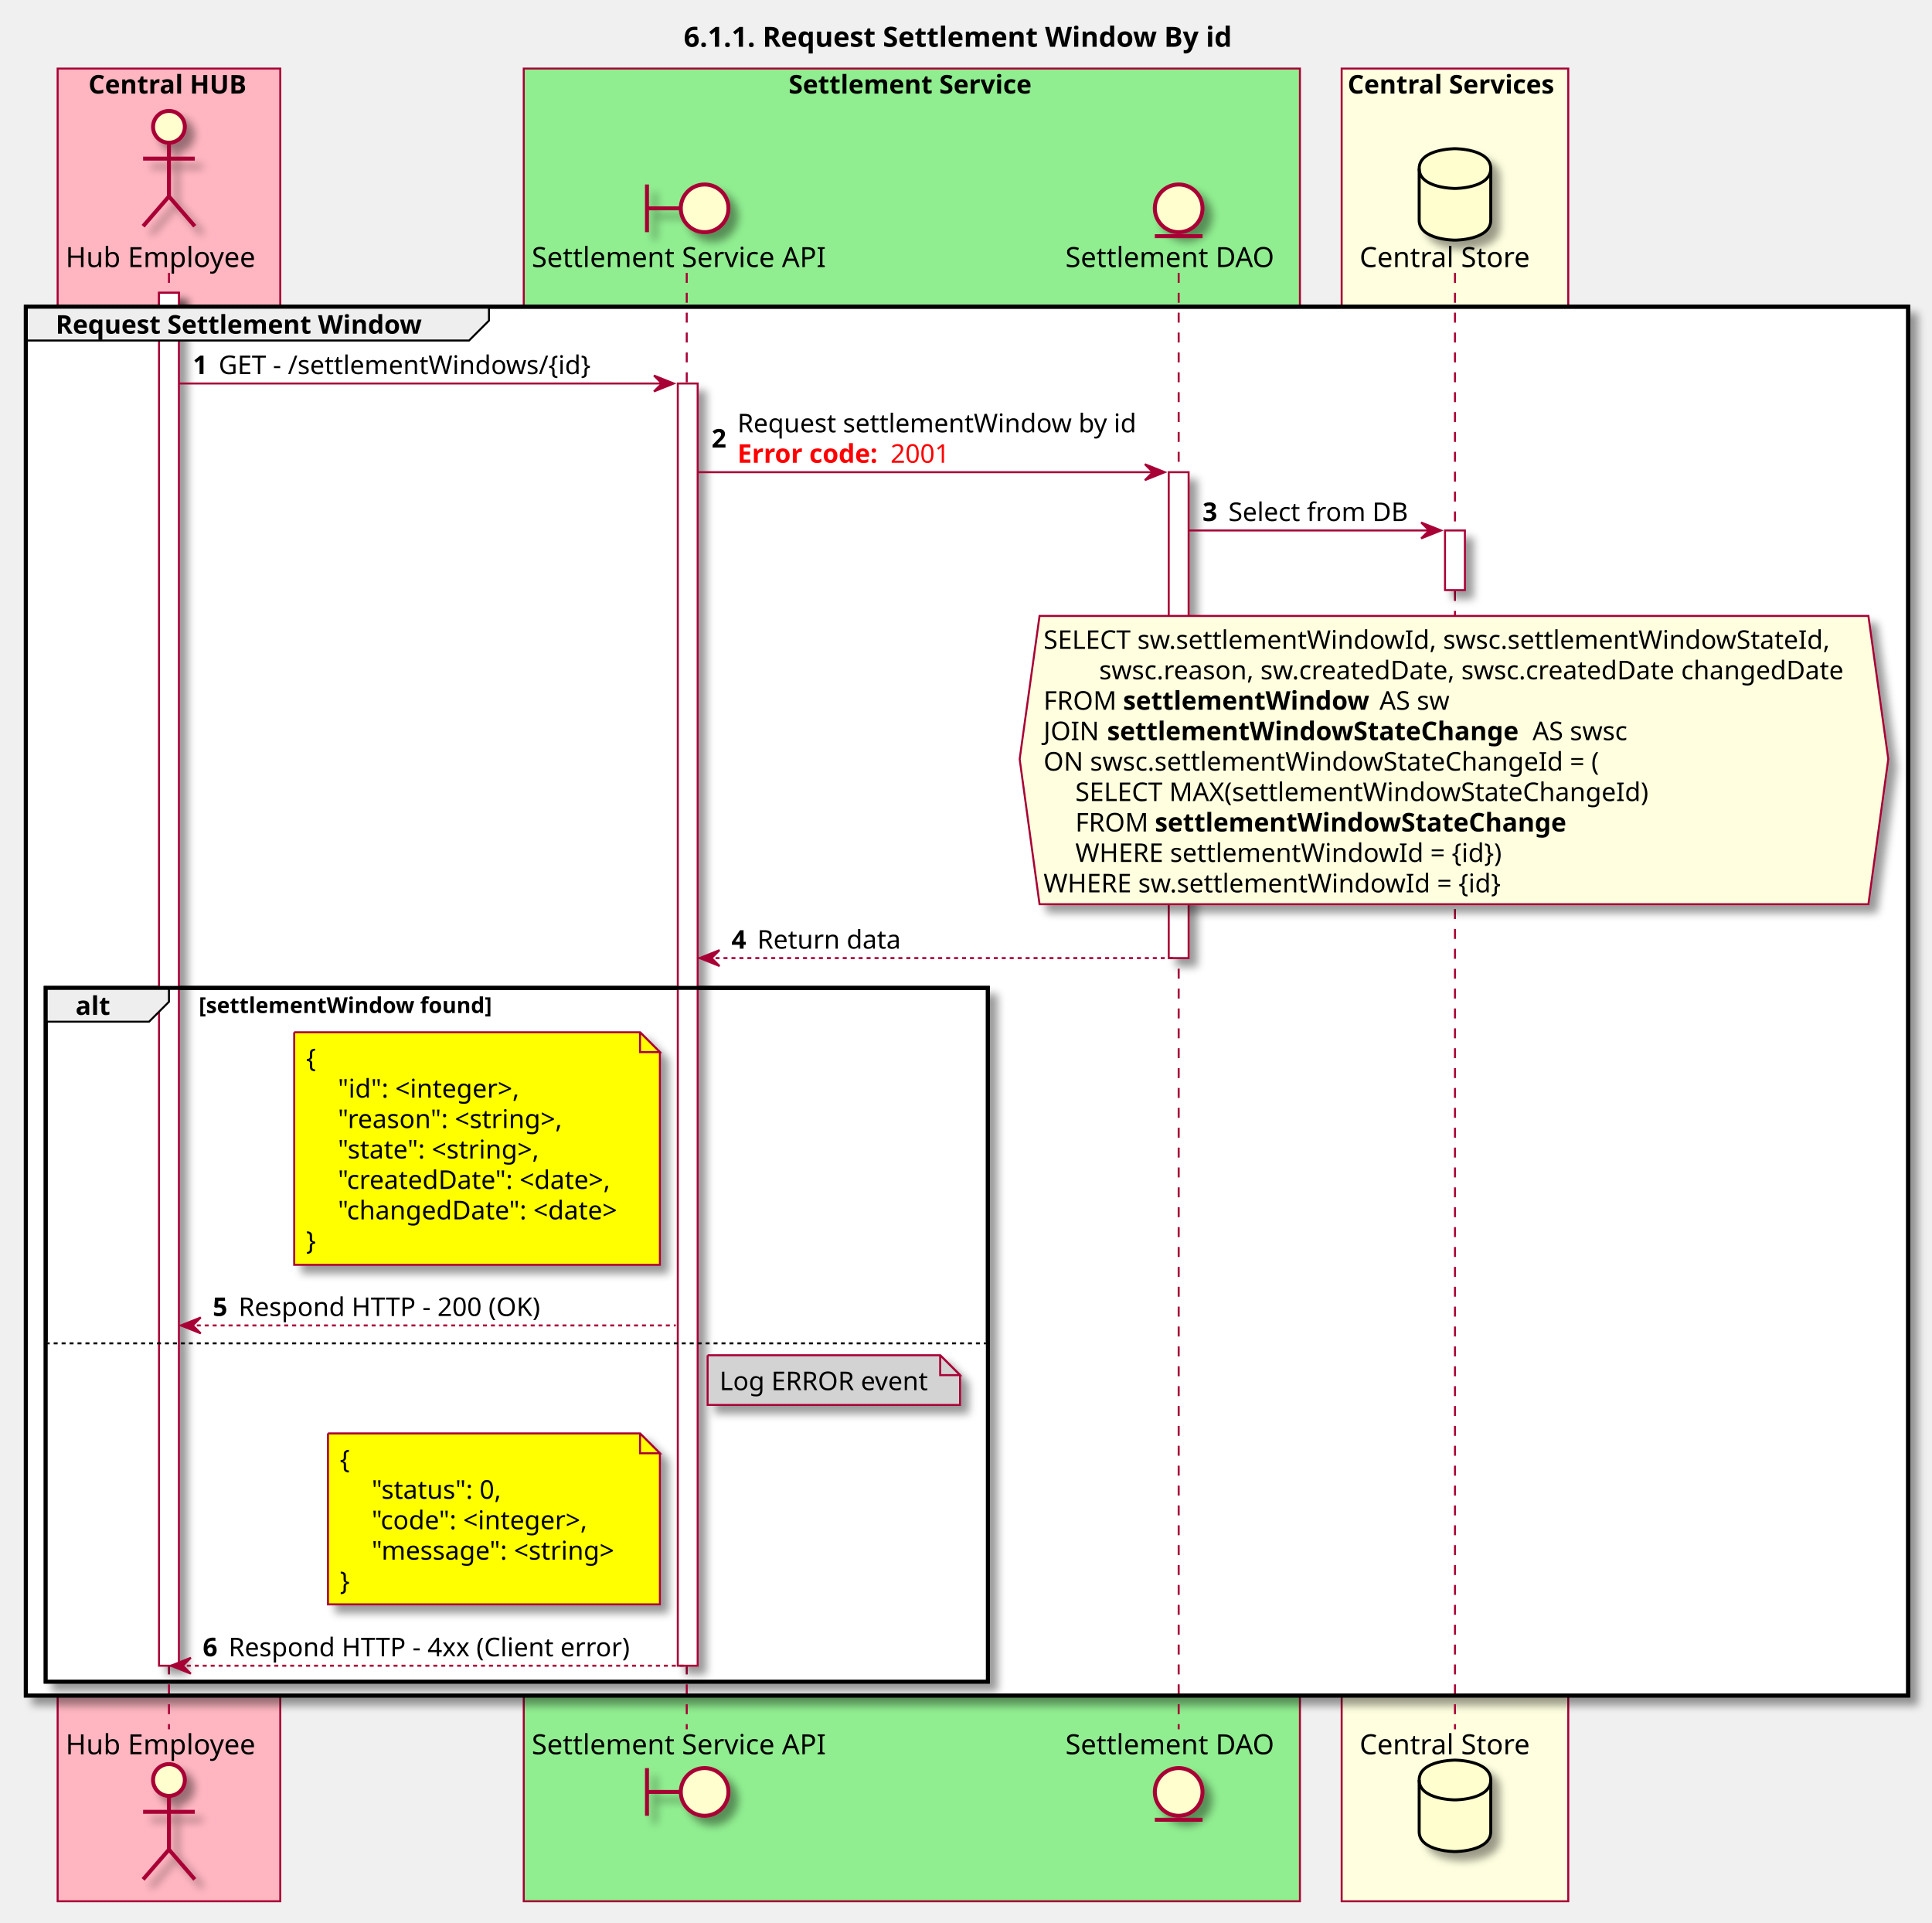
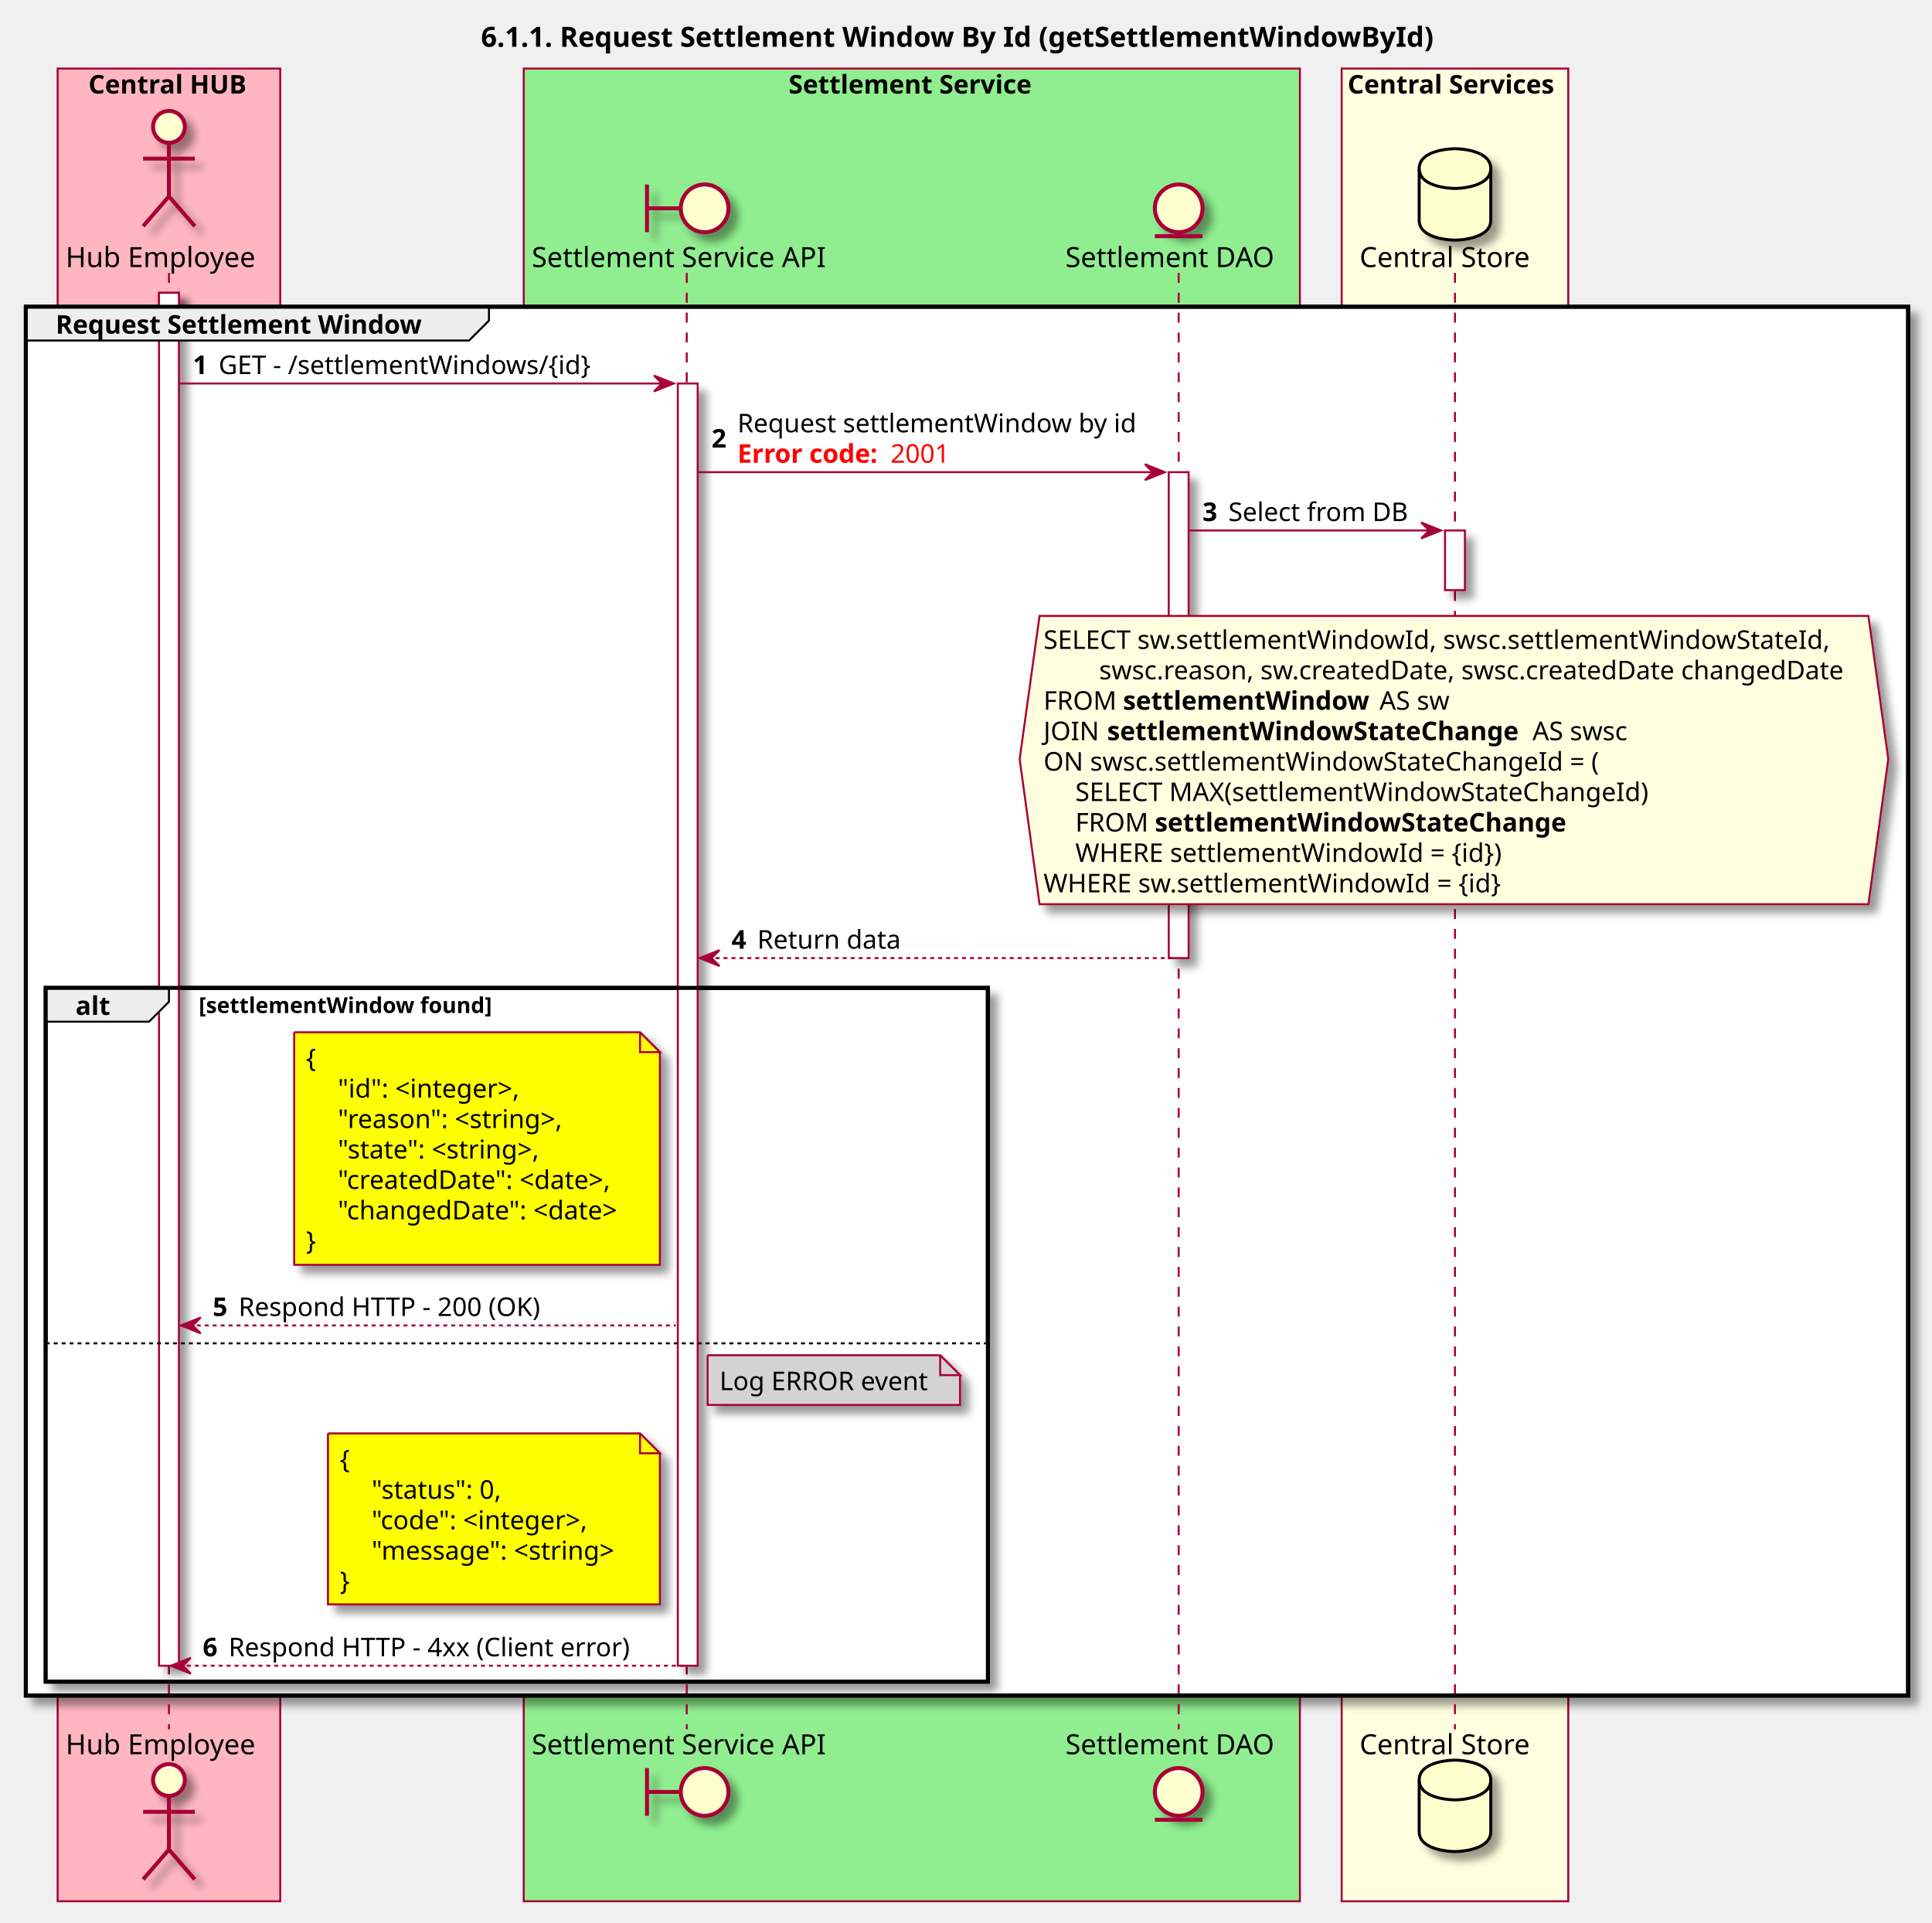
<svg xmlns="http://www.w3.org/2000/svg" contentScriptType="application/ecmascript" contentStyleType="text/css" height="967px" preserveAspectRatio="none" style="width:972px;height:967px;" version="1.1" viewBox="0 0 972 967" width="972px" zoomAndPan="magnify">
  <defs>
-     <filter height="300%" id="f1q9mhlvzk84ej" width="300%" x="-1" y="-1">
+     <filter height="300%" id="f1n2mh3e6qqy1n" width="300%" x="-1" y="-1">
      <feGaussianBlur result="blurOut" stdDeviation="2.0" />
      <feColorMatrix in="blurOut" result="blurOut2" type="matrix" values="0 0 0 0 0 0 0 0 0 0 0 0 0 0 0 0 0 0 .4 0" />
      <feOffset dx="4.0" dy="4.0" in="blurOut2" result="blurOut3" />
      <feBlend in="SourceGraphic" in2="blurOut3" mode="normal" />
    </filter>
  </defs>
  <g>
-     <text fill="#000000" font-family="sans-serif" font-size="14" font-weight="bold" lengthAdjust="spacingAndGlyphs" textLength="285" x="344" y="23.535">6.1.1. Request Settlement Window By id</text>
+     <text fill="#000000" font-family="sans-serif" font-size="14" font-weight="bold" lengthAdjust="spacingAndGlyphs" textLength="489" x="242" y="23.535">6.1.1. Request Settlement Window By Id (getSettlementWindowById)</text>
    <rect fill="#FFB6C1" height="921.914" style="stroke: #A80036; stroke-width: 1.0;" width="112" x="29" y="34.488" />
    <text fill="#000000" font-family="sans-serif" font-size="13" font-weight="bold" lengthAdjust="spacingAndGlyphs" textLength="81" x="44.5" y="47.057">Central HUB</text>
    <rect fill="#90EE90" height="921.914" style="stroke: #A80036; stroke-width: 1.0;" width="390.5" x="263.5" y="34.488" />
    <text fill="#000000" font-family="sans-serif" font-size="13" font-weight="bold" lengthAdjust="spacingAndGlyphs" textLength="124" x="396.75" y="47.057">Settlement Service</text>
    <rect fill="#FFFFE0" height="921.914" style="stroke: #A80036; stroke-width: 1.0;" width="114" x="675" y="34.488" />
    <text fill="#000000" font-family="sans-serif" font-size="13" font-weight="bold" lengthAdjust="spacingAndGlyphs" textLength="108" x="678" y="47.057">Central Services</text>
-     <rect fill="#FFFFFF" filter="url(#f1q9mhlvzk84ej)" height="690.627" style="stroke: #A80036; stroke-width: 1.0;" width="10" x="80" y="147.287" />
-     <rect fill="#FFFFFF" filter="url(#f1q9mhlvzk84ej)" height="645.006" style="stroke: #A80036; stroke-width: 1.0;" width="10" x="341" y="192.908" />
-     <rect fill="#FFFFFF" filter="url(#f1q9mhlvzk84ej)" height="244.416" style="stroke: #A80036; stroke-width: 1.0;" width="10" x="588" y="237.529" />
-     <rect fill="#FFFFFF" filter="url(#f1q9mhlvzk84ej)" height="30" style="stroke: #A80036; stroke-width: 1.0;" width="10" x="727" y="266.84" />
-     <rect fill="#FFFFFF" filter="url(#f1q9mhlvzk84ej)" height="698.627" style="stroke: #000000; stroke-width: 2.0;" width="947" x="13" y="154.287" />
-     <rect fill="#FFFFFF" filter="url(#f1q9mhlvzk84ej)" height="348.969" style="stroke: #000000; stroke-width: 2.0;" width="474" x="23" y="496.945" />
+     <rect fill="#FFFFFF" filter="url(#f1n2mh3e6qqy1n)" height="690.627" style="stroke: #A80036; stroke-width: 1.0;" width="10" x="80" y="147.287" />
+     <rect fill="#FFFFFF" filter="url(#f1n2mh3e6qqy1n)" height="645.006" style="stroke: #A80036; stroke-width: 1.0;" width="10" x="341" y="192.908" />
+     <rect fill="#FFFFFF" filter="url(#f1n2mh3e6qqy1n)" height="244.416" style="stroke: #A80036; stroke-width: 1.0;" width="10" x="588" y="237.529" />
+     <rect fill="#FFFFFF" filter="url(#f1n2mh3e6qqy1n)" height="30" style="stroke: #A80036; stroke-width: 1.0;" width="10" x="727" y="266.84" />
+     <rect fill="#FFFFFF" filter="url(#f1n2mh3e6qqy1n)" height="698.627" style="stroke: #000000; stroke-width: 2.0;" width="947" x="13" y="154.287" />
+     <rect fill="#FFFFFF" filter="url(#f1n2mh3e6qqy1n)" height="348.969" style="stroke: #000000; stroke-width: 2.0;" width="474" x="23" y="496.945" />
    <rect fill="#FFFFFF" height="171.174" style="stroke: none; stroke-width: 1.0;" width="474" x="23" y="674.74" />
    <line style="stroke: #A80036; stroke-width: 1.0; stroke-dasharray: 5.0,5.0;" x1="85" x2="85" y1="137.287" y2="869.914" />
    <line style="stroke: #A80036; stroke-width: 1.0; stroke-dasharray: 5.0,5.0;" x1="345.5" x2="345.5" y1="137.287" y2="869.914" />
    <line style="stroke: #A80036; stroke-width: 1.0; stroke-dasharray: 5.0,5.0;" x1="593" x2="593" y1="137.287" y2="869.914" />
    <line style="stroke: #A80036; stroke-width: 1.0; stroke-dasharray: 5.0,5.0;" x1="732" x2="732" y1="137.287" y2="869.914" />
    <text fill="#000000" font-family="sans-serif" font-size="14" lengthAdjust="spacingAndGlyphs" textLength="98" x="33" y="134.334">Hub Employee</text>
-     <ellipse cx="85" cy="63.799" fill="#FEFECE" filter="url(#f1q9mhlvzk84ej)" rx="8" ry="8" style="stroke: #A80036; stroke-width: 2.0;" />
-     <path d="M85,71.799 L85,98.799 M72,79.799 L98,79.799 M85,98.799 L72,113.799 M85,98.799 L98,113.799 " fill="none" filter="url(#f1q9mhlvzk84ej)" style="stroke: #A80036; stroke-width: 2.0;" />
+     <ellipse cx="85" cy="63.799" fill="#FEFECE" filter="url(#f1n2mh3e6qqy1n)" rx="8" ry="8" style="stroke: #A80036; stroke-width: 2.0;" />
+     <path d="M85,71.799 L85,98.799 M72,79.799 L98,79.799 M85,98.799 L72,113.799 M85,98.799 L98,113.799 " fill="none" filter="url(#f1n2mh3e6qqy1n)" style="stroke: #A80036; stroke-width: 2.0;" />
    <text fill="#000000" font-family="sans-serif" font-size="14" lengthAdjust="spacingAndGlyphs" textLength="98" x="33" y="882.449">Hub Employee</text>
-     <ellipse cx="85" cy="895.402" fill="#FEFECE" filter="url(#f1q9mhlvzk84ej)" rx="8" ry="8" style="stroke: #A80036; stroke-width: 2.0;" />
-     <path d="M85,903.402 L85,930.402 M72,911.402 L98,911.402 M85,930.402 L72,945.402 M85,930.402 L98,945.402 " fill="none" filter="url(#f1q9mhlvzk84ej)" style="stroke: #A80036; stroke-width: 2.0;" />
+     <ellipse cx="85" cy="895.402" fill="#FEFECE" filter="url(#f1n2mh3e6qqy1n)" rx="8" ry="8" style="stroke: #A80036; stroke-width: 2.0;" />
+     <path d="M85,903.402 L85,930.402 M72,911.402 L98,911.402 M85,930.402 L72,945.402 M85,930.402 L98,945.402 " fill="none" filter="url(#f1n2mh3e6qqy1n)" style="stroke: #A80036; stroke-width: 2.0;" />
    <text fill="#000000" font-family="sans-serif" font-size="14" lengthAdjust="spacingAndGlyphs" textLength="151" x="267.5" y="134.334">Settlement Service API</text>
-     <path d="M325.5,92.799 L325.5,116.799 M325.5,104.799 L342.5,104.799 " fill="none" filter="url(#f1q9mhlvzk84ej)" style="stroke: #A80036; stroke-width: 2.0;" />
-     <ellipse cx="354.5" cy="104.799" fill="#FEFECE" filter="url(#f1q9mhlvzk84ej)" rx="12" ry="12" style="stroke: #A80036; stroke-width: 2.0;" />
+     <path d="M325.5,92.799 L325.5,116.799 M325.5,104.799 L342.5,104.799 " fill="none" filter="url(#f1n2mh3e6qqy1n)" style="stroke: #A80036; stroke-width: 2.0;" />
+     <ellipse cx="354.5" cy="104.799" fill="#FEFECE" filter="url(#f1n2mh3e6qqy1n)" rx="12" ry="12" style="stroke: #A80036; stroke-width: 2.0;" />
    <text fill="#000000" font-family="sans-serif" font-size="14" lengthAdjust="spacingAndGlyphs" textLength="151" x="267.5" y="882.449">Settlement Service API</text>
-     <path d="M325.5,889.402 L325.5,913.402 M325.5,901.402 L342.5,901.402 " fill="none" filter="url(#f1q9mhlvzk84ej)" style="stroke: #A80036; stroke-width: 2.0;" />
-     <ellipse cx="354.5" cy="901.402" fill="#FEFECE" filter="url(#f1q9mhlvzk84ej)" rx="12" ry="12" style="stroke: #A80036; stroke-width: 2.0;" />
+     <path d="M325.5,889.402 L325.5,913.402 M325.5,901.402 L342.5,901.402 " fill="none" filter="url(#f1n2mh3e6qqy1n)" style="stroke: #A80036; stroke-width: 2.0;" />
+     <ellipse cx="354.5" cy="901.402" fill="#FEFECE" filter="url(#f1n2mh3e6qqy1n)" rx="12" ry="12" style="stroke: #A80036; stroke-width: 2.0;" />
    <text fill="#000000" font-family="sans-serif" font-size="14" lengthAdjust="spacingAndGlyphs" textLength="108" x="536" y="134.334">Settlement DAO</text>
-     <ellipse cx="593" cy="104.799" fill="#FEFECE" filter="url(#f1q9mhlvzk84ej)" rx="12" ry="12" style="stroke: #A80036; stroke-width: 2.0;" />
+     <ellipse cx="593" cy="104.799" fill="#FEFECE" filter="url(#f1n2mh3e6qqy1n)" rx="12" ry="12" style="stroke: #A80036; stroke-width: 2.0;" />
    <line style="stroke: #A80036; stroke-width: 2.0;" x1="581" x2="605" y1="118.799" y2="118.799" />
    <text fill="#000000" font-family="sans-serif" font-size="14" lengthAdjust="spacingAndGlyphs" textLength="108" x="536" y="882.449">Settlement DAO</text>
-     <ellipse cx="593" cy="901.402" fill="#FEFECE" filter="url(#f1q9mhlvzk84ej)" rx="12" ry="12" style="stroke: #A80036; stroke-width: 2.0;" />
+     <ellipse cx="593" cy="901.402" fill="#FEFECE" filter="url(#f1n2mh3e6qqy1n)" rx="12" ry="12" style="stroke: #A80036; stroke-width: 2.0;" />
    <line style="stroke: #A80036; stroke-width: 2.0;" x1="581" x2="605" y1="915.402" y2="915.402" />
    <text fill="#000000" font-family="sans-serif" font-size="14" lengthAdjust="spacingAndGlyphs" textLength="90" x="684" y="134.334">Central Store</text>
-     <path d="M714,84.799 C714,74.799 732,74.799 732,74.799 C732,74.799 750,74.799 750,84.799 L750,110.799 C750,120.799 732,120.799 732,120.799 C732,120.799 714,120.799 714,110.799 L714,84.799 " fill="#FEFECE" filter="url(#f1q9mhlvzk84ej)" style="stroke: #000000; stroke-width: 1.5;" />
+     <path d="M714,84.799 C714,74.799 732,74.799 732,74.799 C732,74.799 750,74.799 750,84.799 L750,110.799 C750,120.799 732,120.799 732,120.799 C732,120.799 714,120.799 714,110.799 L714,84.799 " fill="#FEFECE" filter="url(#f1n2mh3e6qqy1n)" style="stroke: #000000; stroke-width: 1.5;" />
    <path d="M714,84.799 C714,94.799 732,94.799 732,94.799 C732,94.799 750,94.799 750,84.799 " fill="none" style="stroke: #000000; stroke-width: 1.5;" />
    <text fill="#000000" font-family="sans-serif" font-size="14" lengthAdjust="spacingAndGlyphs" textLength="90" x="684" y="882.449">Central Store</text>
-     <path d="M714,895.402 C714,885.402 732,885.402 732,885.402 C732,885.402 750,885.402 750,895.402 L750,921.402 C750,931.402 732,931.402 732,931.402 C732,931.402 714,931.402 714,921.402 L714,895.402 " fill="#FEFECE" filter="url(#f1q9mhlvzk84ej)" style="stroke: #000000; stroke-width: 1.5;" />
+     <path d="M714,895.402 C714,885.402 732,885.402 732,885.402 C732,885.402 750,885.402 750,895.402 L750,921.402 C750,931.402 732,931.402 732,931.402 C732,931.402 714,931.402 714,921.402 L714,895.402 " fill="#FEFECE" filter="url(#f1n2mh3e6qqy1n)" style="stroke: #000000; stroke-width: 1.5;" />
    <path d="M714,895.402 C714,905.402 732,905.402 732,905.402 C732,905.402 750,905.402 750,895.402 " fill="none" style="stroke: #000000; stroke-width: 1.5;" />
-     <rect fill="#FFFFFF" filter="url(#f1q9mhlvzk84ej)" height="690.627" style="stroke: #A80036; stroke-width: 1.0;" width="10" x="80" y="147.287" />
-     <rect fill="#FFFFFF" filter="url(#f1q9mhlvzk84ej)" height="645.006" style="stroke: #A80036; stroke-width: 1.0;" width="10" x="341" y="192.908" />
-     <rect fill="#FFFFFF" filter="url(#f1q9mhlvzk84ej)" height="244.416" style="stroke: #A80036; stroke-width: 1.0;" width="10" x="588" y="237.529" />
-     <rect fill="#FFFFFF" filter="url(#f1q9mhlvzk84ej)" height="30" style="stroke: #A80036; stroke-width: 1.0;" width="10" x="727" y="266.84" />
+     <rect fill="#FFFFFF" filter="url(#f1n2mh3e6qqy1n)" height="690.627" style="stroke: #A80036; stroke-width: 1.0;" width="10" x="80" y="147.287" />
+     <rect fill="#FFFFFF" filter="url(#f1n2mh3e6qqy1n)" height="645.006" style="stroke: #A80036; stroke-width: 1.0;" width="10" x="341" y="192.908" />
+     <rect fill="#FFFFFF" filter="url(#f1n2mh3e6qqy1n)" height="244.416" style="stroke: #A80036; stroke-width: 1.0;" width="10" x="588" y="237.529" />
+     <rect fill="#FFFFFF" filter="url(#f1n2mh3e6qqy1n)" height="30" style="stroke: #A80036; stroke-width: 1.0;" width="10" x="727" y="266.84" />
    <path d="M13,154.287 L246,154.287 L246,161.287 L236,171.287 L13,171.287 L13,154.287 " fill="#EEEEEE" style="stroke: #000000; stroke-width: 1.0;" />
    <rect fill="none" height="698.627" style="stroke: #000000; stroke-width: 2.0;" width="947" x="13" y="154.287" />
    <text fill="#000000" font-family="sans-serif" font-size="13" font-weight="bold" lengthAdjust="spacingAndGlyphs" textLength="188" x="28" y="167.856">Request Settlement Window</text>
    <polygon fill="#A80036" points="329,188.908,339,192.908,329,196.908,333,192.908" style="stroke: #A80036; stroke-width: 1.0;" />
    <line style="stroke: #A80036; stroke-width: 1.0;" x1="90" x2="335" y1="192.908" y2="192.908" />
    <text fill="#000000" font-family="sans-serif" font-size="13" font-weight="bold" lengthAdjust="spacingAndGlyphs" textLength="9" x="97" y="188.166">1</text>
    <text fill="#000000" font-family="sans-serif" font-size="13" lengthAdjust="spacingAndGlyphs" textLength="197" x="110" y="188.166">GET - /settlementWindows/{id}</text>
    <polygon fill="#A80036" points="576,233.529,586,237.529,576,241.529,580,237.529" style="stroke: #A80036; stroke-width: 1.0;" />
    <line style="stroke: #A80036; stroke-width: 1.0;" x1="351" x2="582" y1="237.529" y2="237.529" />
    <text fill="#000000" font-family="sans-serif" font-size="13" font-weight="bold" lengthAdjust="spacingAndGlyphs" textLength="9" x="358" y="225.132">2</text>
    <text fill="#000000" font-family="sans-serif" font-size="13" lengthAdjust="spacingAndGlyphs" textLength="205" x="371" y="217.477">Request settlementWindow by id</text>
    <text fill="#FF0000" font-family="sans-serif" font-size="13" font-weight="bold" lengthAdjust="spacingAndGlyphs" textLength="73" x="371" y="232.787">Error code:</text>
    <text fill="#FF0000" font-family="sans-serif" font-size="13" lengthAdjust="spacingAndGlyphs" textLength="32" x="448" y="232.787">2001</text>
    <polygon fill="#A80036" points="715,262.84,725,266.84,715,270.84,719,266.84" style="stroke: #A80036; stroke-width: 1.0;" />
    <line style="stroke: #A80036; stroke-width: 1.0;" x1="598" x2="721" y1="266.84" y2="266.84" />
    <text fill="#000000" font-family="sans-serif" font-size="13" font-weight="bold" lengthAdjust="spacingAndGlyphs" textLength="9" x="605" y="262.098">3</text>
    <text fill="#000000" font-family="sans-serif" font-size="13" lengthAdjust="spacingAndGlyphs" textLength="92" x="618" y="262.098">Select from DB</text>
-     <polygon fill="#FFFFE0" filter="url(#f1q9mhlvzk84ej)" points="523,309.84,940,309.84,950,381.84,940,454.84,523,454.84,513,381.84,523,309.84" style="stroke: #A80036; stroke-width: 1.0;" />
+     <polygon fill="#FFFFE0" filter="url(#f1n2mh3e6qqy1n)" points="523,309.84,940,309.84,950,381.84,940,454.84,523,454.84,513,381.84,523,309.84" style="stroke: #A80036; stroke-width: 1.0;" />
    <text fill="#000000" font-family="sans-serif" font-size="13" lengthAdjust="spacingAndGlyphs" textLength="404" x="525" y="326.408">SELECT sw.settlementWindowId, swsc.settlementWindowStateId,</text>
    <text fill="#000000" font-family="sans-serif" font-size="13" lengthAdjust="spacingAndGlyphs" textLength="385" x="553" y="341.719">swsc.reason, sw.createdDate, swsc.createdDate changedDate</text>
    <text fill="#000000" font-family="sans-serif" font-size="13" lengthAdjust="spacingAndGlyphs" textLength="36" x="525" y="357.029">FROM</text>
    <text fill="#000000" font-family="sans-serif" font-size="13" font-weight="bold" lengthAdjust="spacingAndGlyphs" textLength="125" x="565" y="357.029">settlementWindow</text>
    <text fill="#000000" font-family="sans-serif" font-size="13" lengthAdjust="spacingAndGlyphs" textLength="37" x="694" y="357.029">AS sw</text>
    <text fill="#000000" font-family="sans-serif" font-size="13" lengthAdjust="spacingAndGlyphs" textLength="28" x="525" y="372.34">JOIN</text>
    <text fill="#000000" font-family="sans-serif" font-size="13" font-weight="bold" lengthAdjust="spacingAndGlyphs" textLength="210" x="557" y="372.34">settlementWindowStateChange</text>
    <text fill="#000000" font-family="sans-serif" font-size="13" lengthAdjust="spacingAndGlyphs" textLength="51" x="771" y="372.34">AS swsc</text>
    <text fill="#000000" font-family="sans-serif" font-size="13" lengthAdjust="spacingAndGlyphs" textLength="287" x="525" y="387.65">ON swsc.settlementWindowStateChangeId = (</text>
    <text fill="#000000" font-family="sans-serif" font-size="13" lengthAdjust="spacingAndGlyphs" textLength="291" x="541" y="402.961">SELECT MAX(settlementWindowStateChangeId)</text>
    <text fill="#000000" font-family="sans-serif" font-size="13" lengthAdjust="spacingAndGlyphs" textLength="36" x="541" y="418.272">FROM</text>
    <text fill="#000000" font-family="sans-serif" font-size="13" font-weight="bold" lengthAdjust="spacingAndGlyphs" textLength="210" x="581" y="418.272">settlementWindowStateChange</text>
    <text fill="#000000" font-family="sans-serif" font-size="13" lengthAdjust="spacingAndGlyphs" textLength="217" x="541" y="433.582">WHERE settlementWindowId = {id})</text>
    <text fill="#000000" font-family="sans-serif" font-size="13" lengthAdjust="spacingAndGlyphs" textLength="234" x="525" y="448.893">WHERE sw.settlementWindowId = {id}</text>
    <polygon fill="#A80036" points="362,477.945,352,481.945,362,485.945,358,481.945" style="stroke: #A80036; stroke-width: 1.0;" />
    <line style="stroke: #A80036; stroke-width: 1.0; stroke-dasharray: 2.0,2.0;" x1="356" x2="592" y1="481.945" y2="481.945" />
    <text fill="#000000" font-family="sans-serif" font-size="13" font-weight="bold" lengthAdjust="spacingAndGlyphs" textLength="9" x="368" y="477.203">4</text>
    <text fill="#000000" font-family="sans-serif" font-size="13" lengthAdjust="spacingAndGlyphs" textLength="72" x="381" y="477.203">Return data</text>
    <path d="M23,496.945 L85,496.945 L85,503.945 L75,513.945 L23,513.945 L23,496.945 " fill="#EEEEEE" style="stroke: #000000; stroke-width: 1.0;" />
    <rect fill="none" height="348.969" style="stroke: #000000; stroke-width: 2.0;" width="474" x="23" y="496.945" />
    <text fill="#000000" font-family="sans-serif" font-size="13" font-weight="bold" lengthAdjust="spacingAndGlyphs" textLength="17" x="38" y="510.514">alt</text>
    <text fill="#000000" font-family="sans-serif" font-size="11" font-weight="bold" lengthAdjust="spacingAndGlyphs" textLength="147" x="100" y="509.58">[settlementWindow found]</text>
-     <path d="M148,519.256 L148,636.256 L332,636.256 L332,529.256 L322,519.256 L148,519.256 " fill="#FFFF00" filter="url(#f1q9mhlvzk84ej)" style="stroke: #A80036; stroke-width: 1.0;" />
+     <path d="M148,519.256 L148,636.256 L332,636.256 L332,529.256 L322,519.256 L148,519.256 " fill="#FFFF00" filter="url(#f1n2mh3e6qqy1n)" style="stroke: #A80036; stroke-width: 1.0;" />
    <path d="M322,519.256 L322,529.256 L332,529.256 L322,519.256 " fill="#FFFF00" style="stroke: #A80036; stroke-width: 1.0;" />
    <text fill="#000000" font-family="sans-serif" font-size="13" lengthAdjust="spacingAndGlyphs" textLength="4" x="154" y="536.824">{</text>
    <text fill="#000000" font-family="sans-serif" font-size="13" lengthAdjust="spacingAndGlyphs" textLength="98" x="170" y="552.135">"id": &lt;integer&gt;,</text>
    <text fill="#000000" font-family="sans-serif" font-size="13" lengthAdjust="spacingAndGlyphs" textLength="121" x="170" y="567.445">"reason": &lt;string&gt;,</text>
    <text fill="#000000" font-family="sans-serif" font-size="13" lengthAdjust="spacingAndGlyphs" textLength="110" x="170" y="582.756">"state": &lt;string&gt;,</text>
    <text fill="#000000" font-family="sans-serif" font-size="13" lengthAdjust="spacingAndGlyphs" textLength="144" x="170" y="598.066">"createdDate": &lt;date&gt;,</text>
    <text fill="#000000" font-family="sans-serif" font-size="13" lengthAdjust="spacingAndGlyphs" textLength="147" x="170" y="613.377">"changedDate": &lt;date&gt;</text>
    <text fill="#000000" font-family="sans-serif" font-size="13" lengthAdjust="spacingAndGlyphs" textLength="4" x="154" y="628.688">}</text>
    <polygon fill="#A80036" points="101,662.74,91,666.74,101,670.74,97,666.74" style="stroke: #A80036; stroke-width: 1.0;" />
    <line style="stroke: #A80036; stroke-width: 1.0; stroke-dasharray: 2.0,2.0;" x1="95" x2="340" y1="666.74" y2="666.74" />
    <text fill="#000000" font-family="sans-serif" font-size="13" font-weight="bold" lengthAdjust="spacingAndGlyphs" textLength="9" x="107" y="661.998">5</text>
    <text fill="#000000" font-family="sans-serif" font-size="13" lengthAdjust="spacingAndGlyphs" textLength="161" x="120" y="661.998">Respond HTTP - 200 (OK)</text>
    <line style="stroke: #000000; stroke-width: 1.0; stroke-dasharray: 2.0,2.0;" x1="23" x2="497" y1="675.74" y2="675.74" />
-     <path d="M356,681.74 L356,706.74 L483,706.74 L483,691.74 L473,681.74 L356,681.74 " fill="#D3D3D3" filter="url(#f1q9mhlvzk84ej)" style="stroke: #A80036; stroke-width: 1.0;" />
+     <path d="M356,681.74 L356,706.74 L483,706.74 L483,691.74 L473,681.74 L356,681.74 " fill="#D3D3D3" filter="url(#f1n2mh3e6qqy1n)" style="stroke: #A80036; stroke-width: 1.0;" />
    <path d="M473,681.74 L473,691.74 L483,691.74 L473,681.74 " fill="#D3D3D3" style="stroke: #A80036; stroke-width: 1.0;" />
    <text fill="#000000" font-family="sans-serif" font-size="13" lengthAdjust="spacingAndGlyphs" textLength="106" x="362" y="699.309">Log ERROR event</text>
-     <path d="M165,721.051 L165,807.051 L332,807.051 L332,731.051 L322,721.051 L165,721.051 " fill="#FFFF00" filter="url(#f1q9mhlvzk84ej)" style="stroke: #A80036; stroke-width: 1.0;" />
+     <path d="M165,721.051 L165,807.051 L332,807.051 L332,731.051 L322,721.051 L165,721.051 " fill="#FFFF00" filter="url(#f1n2mh3e6qqy1n)" style="stroke: #A80036; stroke-width: 1.0;" />
    <path d="M322,721.051 L322,731.051 L332,731.051 L322,721.051 " fill="#FFFF00" style="stroke: #A80036; stroke-width: 1.0;" />
    <text fill="#000000" font-family="sans-serif" font-size="13" lengthAdjust="spacingAndGlyphs" textLength="4" x="171" y="738.619">{</text>
    <text fill="#000000" font-family="sans-serif" font-size="13" lengthAdjust="spacingAndGlyphs" textLength="69" x="187" y="753.93">"status": 0,</text>
    <text fill="#000000" font-family="sans-serif" font-size="13" lengthAdjust="spacingAndGlyphs" textLength="116" x="187" y="769.24">"code": &lt;integer&gt;,</text>
    <text fill="#000000" font-family="sans-serif" font-size="13" lengthAdjust="spacingAndGlyphs" textLength="130" x="187" y="784.551">"message": &lt;string&gt;</text>
    <text fill="#000000" font-family="sans-serif" font-size="13" lengthAdjust="spacingAndGlyphs" textLength="4" x="171" y="799.861">}</text>
    <polygon fill="#A80036" points="96,833.914,86,837.914,96,841.914,92,837.914" style="stroke: #A80036; stroke-width: 1.0;" />
    <line style="stroke: #A80036; stroke-width: 1.0; stroke-dasharray: 2.0,2.0;" x1="90" x2="345" y1="837.914" y2="837.914" />
    <text fill="#000000" font-family="sans-serif" font-size="13" font-weight="bold" lengthAdjust="spacingAndGlyphs" textLength="9" x="102" y="833.172">6</text>
    <text fill="#000000" font-family="sans-serif" font-size="13" lengthAdjust="spacingAndGlyphs" textLength="214" x="115" y="833.172">Respond HTTP - 4xx (Client error)</text>
  </g>
</svg>
